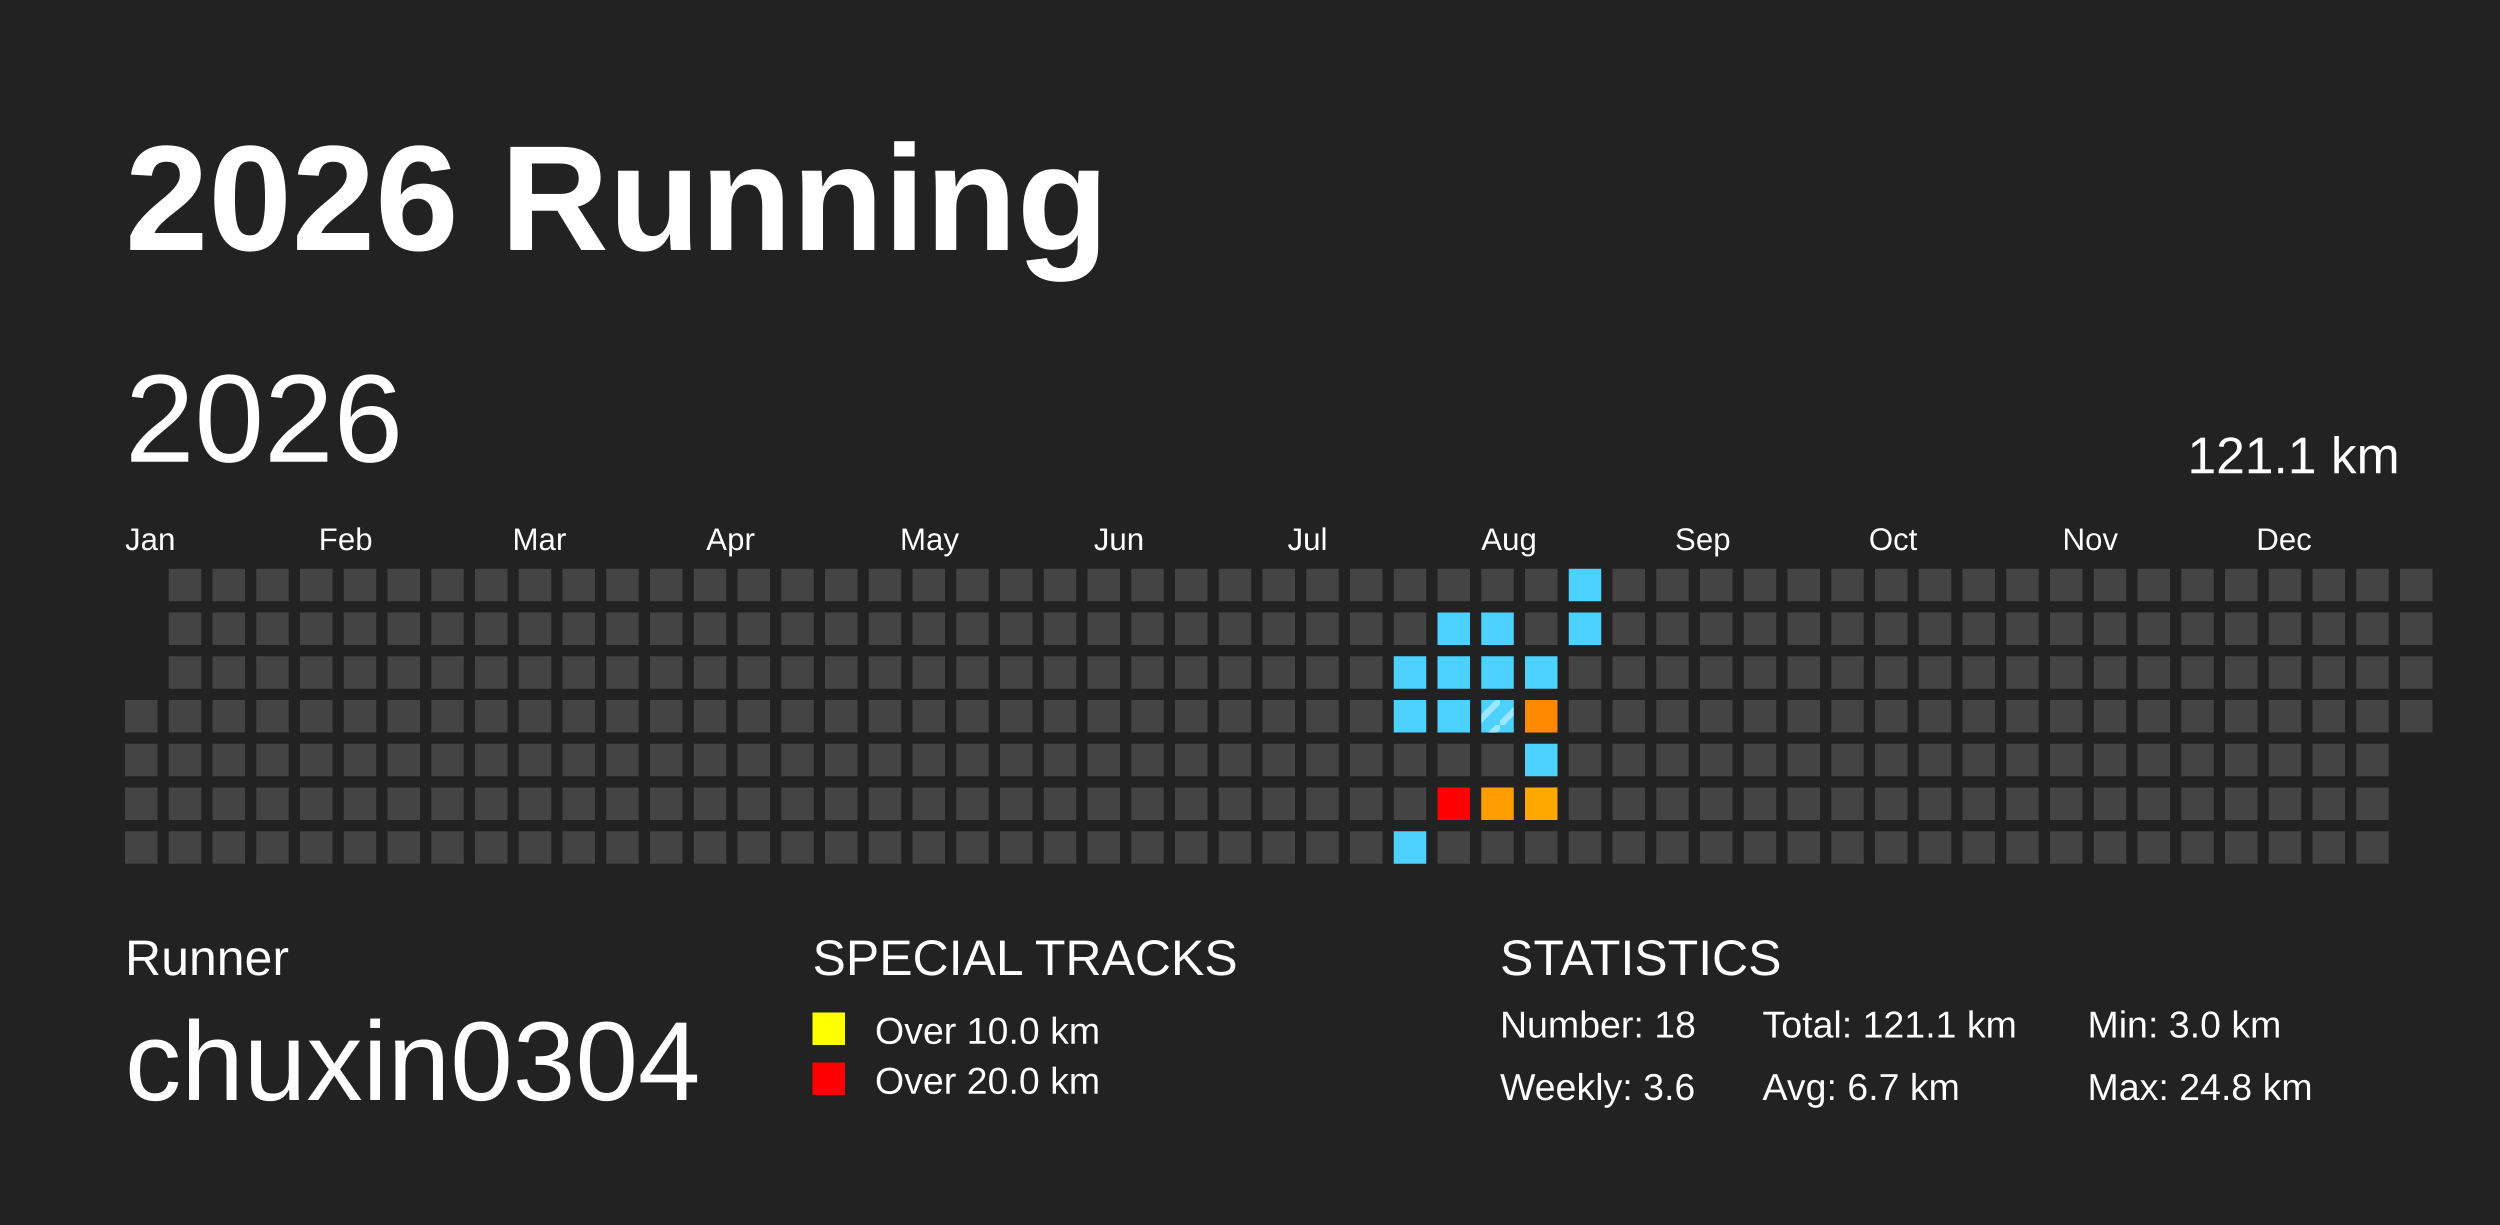
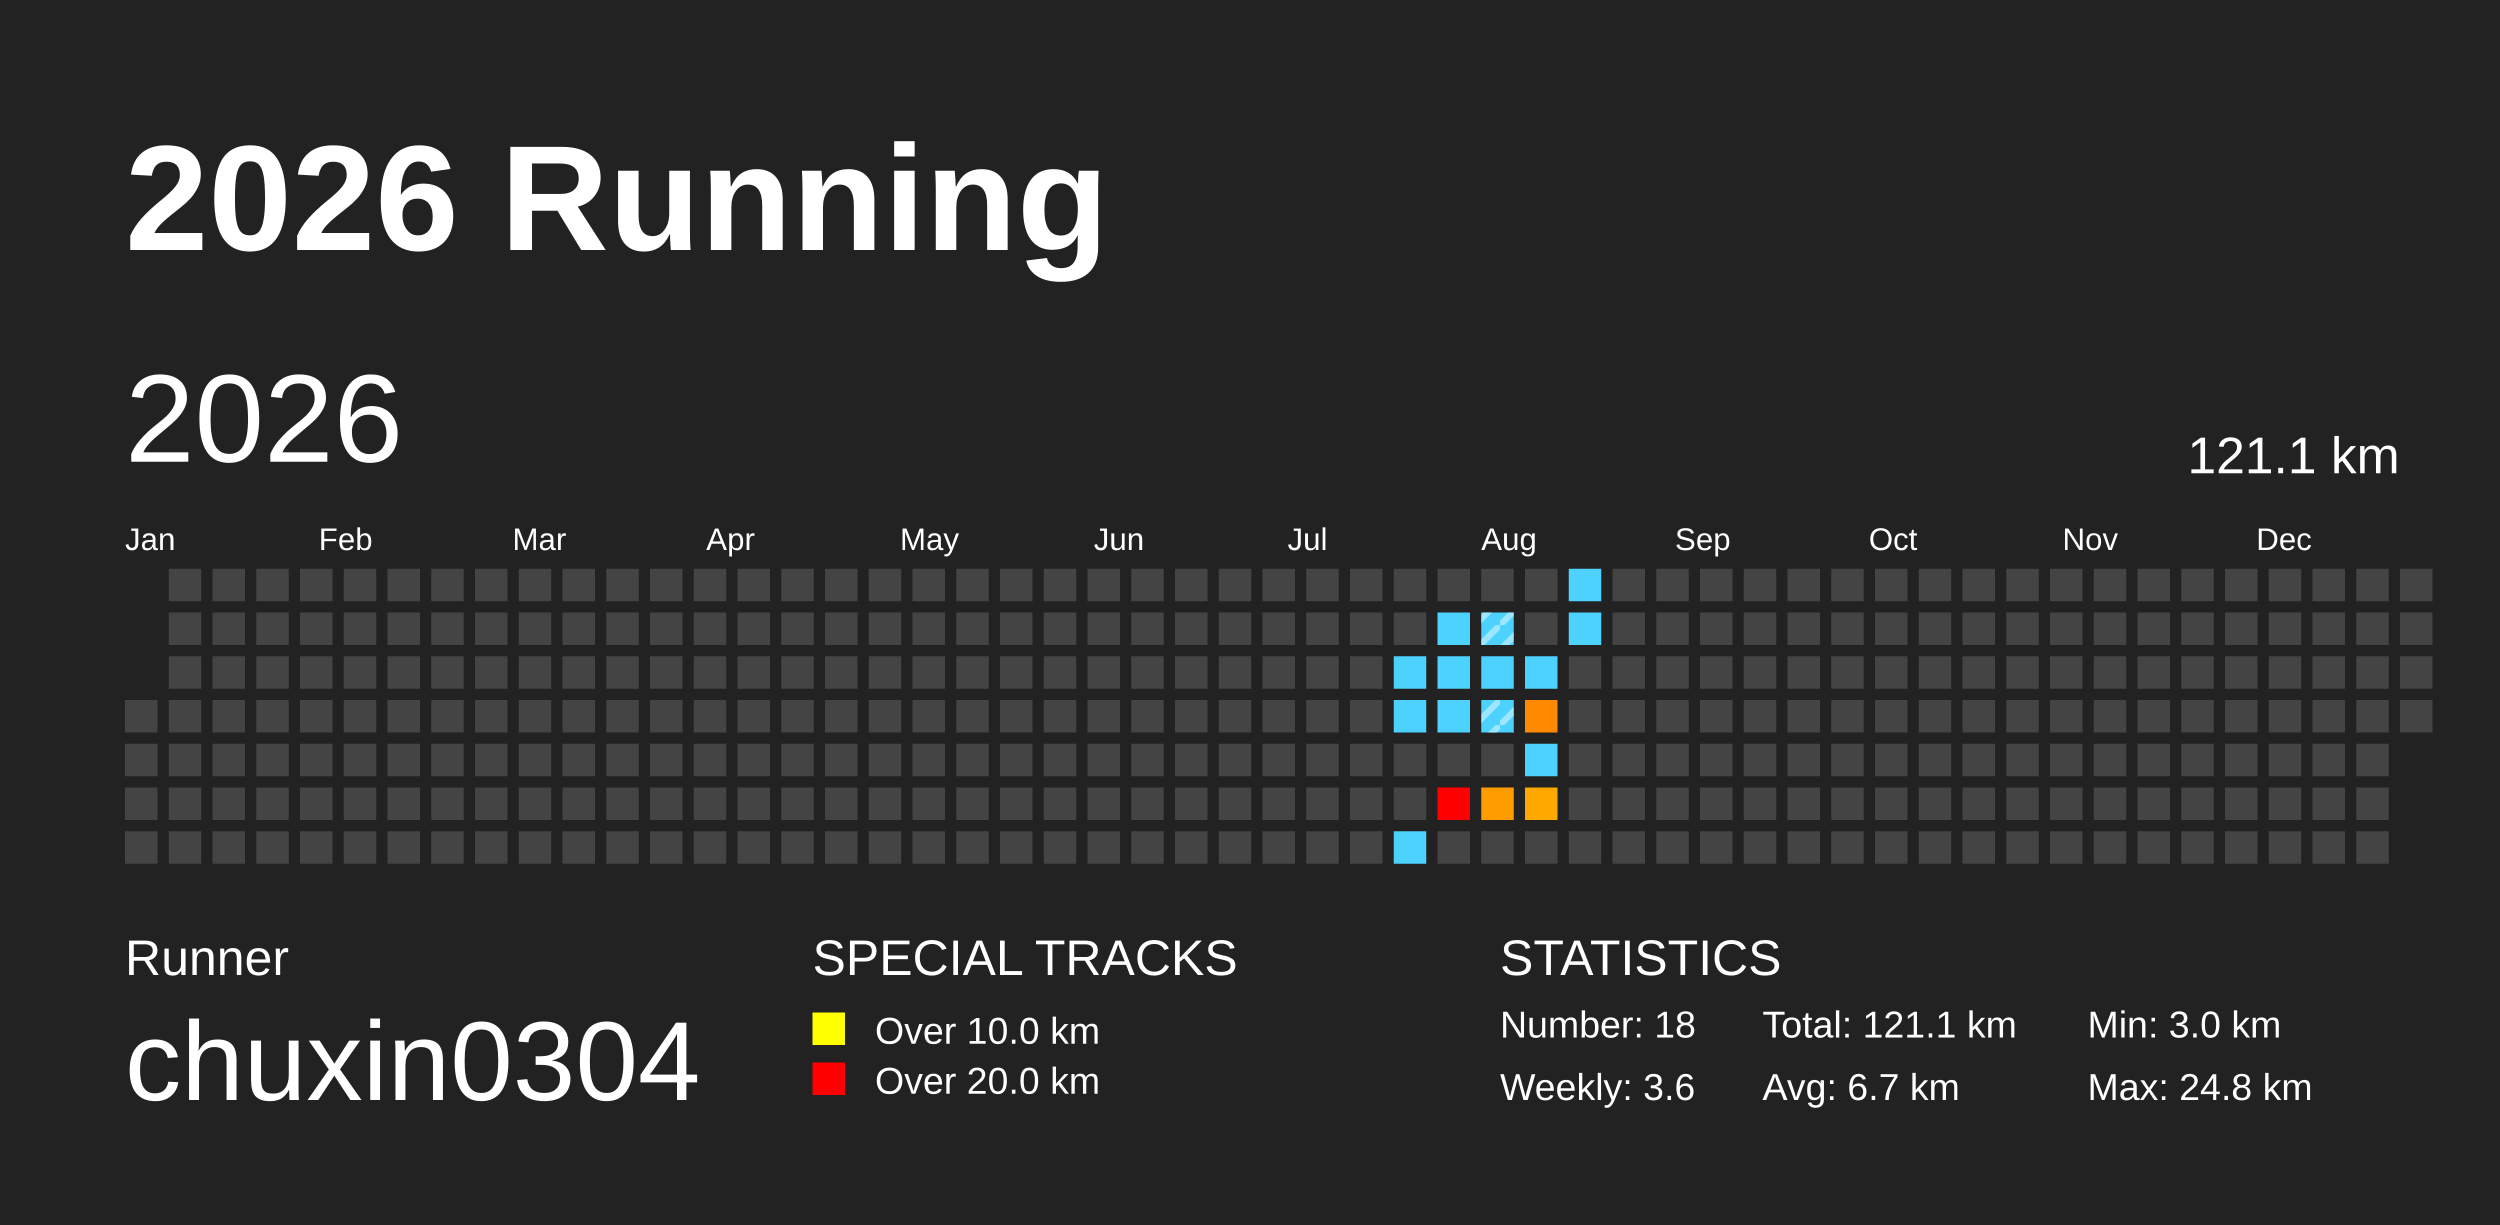
<svg xmlns="http://www.w3.org/2000/svg" baseProfile="full" height="98mm" version="1.1" viewBox="0,0,200,98" width="200mm">
  <defs>
    <pattern height="2" id="indoor-stripe" patternUnits="userSpaceOnUse" width="2">
      <line stroke="white" stroke-opacity="0.45" stroke-width="0.5" x1="0" x2="2" y1="2" y2="0" />
    </pattern>
  </defs>
  <rect fill="#222222" height="98" width="200" x="0" y="0" />
  <text fill="#FFFFFF" style="font-size:12px; font-family:Arial; font-weight:bold;" x="10" y="20">2026 Running</text>
  <text fill="#FFFFFF" style="font-size:4px; font-family:Arial" x="10" y="78">Runner</text>
  <text fill="#FFFFFF" style="font-size:9px; font-family:Arial" x="10" y="88">chuxin0304</text>
  <text fill="#FFFFFF" style="font-size:4px; font-family:Arial" x="65" y="78">SPECIAL TRACKS</text>
  <rect fill="yellow" height="2.6" width="2.6" x="65" y="81" />
  <text fill="#FFFFFF" style="font-size:3px; font-family:Arial" x="70" y="83.5">Over 10.0 km</text>
  <rect fill="red" height="2.6" width="2.6" x="65" y="85" />
  <text fill="#FFFFFF" style="font-size:3px; font-family:Arial" x="70" y="87.5">Over 20.0 km</text>
  <text fill="#FFFFFF" style="font-size:4px; font-family:Arial" x="120" y="78">STATISTICS</text>
  <text fill="#FFFFFF" style="font-size:3px; font-family:Arial" x="120" y="83">Number: 18</text>
  <text fill="#FFFFFF" style="font-size:3px; font-family:Arial" x="120" y="88">Weekly: 3.6</text>
  <text fill="#FFFFFF" style="font-size:3px; font-family:Arial" x="141" y="83">Total: 121.1 km</text>
  <text fill="#FFFFFF" style="font-size:3px; font-family:Arial" x="141" y="88">Avg: 6.7 km</text>
  <text fill="#FFFFFF" style="font-size:3px; font-family:Arial" x="167" y="83">Min: 3.0 km</text>
  <text fill="#FFFFFF" style="font-size:3px; font-family:Arial" x="167" y="88">Max: 24.8 km</text>
  <text dominant-baseline="hanging" fill="#FFFFFF" style="font-size:10.0px; font-family:Arial;" x="10" y="30">2026</text>
  <text dominant-baseline="hanging" fill="#FFFFFF" style="font-size:4.125px; font-family:Arial;" x="175" y="35">121.1 km</text>
  <text fill="#FFFFFF" style="font-size:2.5px; font-family:Arial" x="10.0" y="44">Jan</text>
  <text fill="#FFFFFF" style="font-size:2.5px; font-family:Arial" x="25.5" y="44">Feb</text>
  <text fill="#FFFFFF" style="font-size:2.5px; font-family:Arial" x="41.0" y="44">Mar</text>
  <text fill="#FFFFFF" style="font-size:2.5px; font-family:Arial" x="56.5" y="44">Apr</text>
  <text fill="#FFFFFF" style="font-size:2.5px; font-family:Arial" x="72.0" y="44">May</text>
  <text fill="#FFFFFF" style="font-size:2.5px; font-family:Arial" x="87.5" y="44">Jun</text>
  <text fill="#FFFFFF" style="font-size:2.5px; font-family:Arial" x="103.0" y="44">Jul</text>
  <text fill="#FFFFFF" style="font-size:2.5px; font-family:Arial" x="118.5" y="44">Aug</text>
  <text fill="#FFFFFF" style="font-size:2.5px; font-family:Arial" x="134.0" y="44">Sep</text>
  <text fill="#FFFFFF" style="font-size:2.5px; font-family:Arial" x="149.5" y="44">Oct</text>
  <text fill="#FFFFFF" style="font-size:2.5px; font-family:Arial" x="165.0" y="44">Nov</text>
  <text fill="#FFFFFF" style="font-size:2.5px; font-family:Arial" x="180.5" y="44">Dec</text>
  <rect fill="#444444" height="2.6" width="2.6" x="10.0" y="56.0" />
  <rect fill="#444444" height="2.6" width="2.6" x="10.0" y="59.5" />
  <rect fill="#444444" height="2.6" width="2.6" x="10.0" y="63.0" />
  <rect fill="#444444" height="2.6" width="2.6" x="10.0" y="66.5" />
  <rect fill="#444444" height="2.6" width="2.6" x="13.5" y="45.5" />
  <rect fill="#444444" height="2.6" width="2.6" x="13.5" y="49.0" />
  <rect fill="#444444" height="2.6" width="2.6" x="13.5" y="52.5" />
  <rect fill="#444444" height="2.6" width="2.6" x="13.5" y="56.0" />
  <rect fill="#444444" height="2.6" width="2.6" x="13.5" y="59.5" />
  <rect fill="#444444" height="2.6" width="2.6" x="13.5" y="63.0" />
  <rect fill="#444444" height="2.6" width="2.6" x="13.5" y="66.5" />
  <rect fill="#444444" height="2.6" width="2.6" x="17.0" y="45.5" />
  <rect fill="#444444" height="2.6" width="2.6" x="17.0" y="49.0" />
  <rect fill="#444444" height="2.6" width="2.6" x="17.0" y="52.5" />
  <rect fill="#444444" height="2.6" width="2.6" x="17.0" y="56.0" />
  <rect fill="#444444" height="2.6" width="2.6" x="17.0" y="59.5" />
  <rect fill="#444444" height="2.6" width="2.6" x="17.0" y="63.0" />
  <rect fill="#444444" height="2.6" width="2.6" x="17.0" y="66.5" />
  <rect fill="#444444" height="2.6" width="2.6" x="20.5" y="45.5" />
  <rect fill="#444444" height="2.6" width="2.6" x="20.5" y="49.0" />
  <rect fill="#444444" height="2.6" width="2.6" x="20.5" y="52.5" />
  <rect fill="#444444" height="2.6" width="2.6" x="20.5" y="56.0" />
  <rect fill="#444444" height="2.6" width="2.6" x="20.5" y="59.5" />
  <rect fill="#444444" height="2.6" width="2.6" x="20.5" y="63.0" />
  <rect fill="#444444" height="2.6" width="2.6" x="20.5" y="66.5" />
  <rect fill="#444444" height="2.6" width="2.6" x="24.0" y="45.5" />
  <rect fill="#444444" height="2.6" width="2.6" x="24.0" y="49.0" />
  <rect fill="#444444" height="2.6" width="2.6" x="24.0" y="52.5" />
  <rect fill="#444444" height="2.6" width="2.6" x="24.0" y="56.0" />
  <rect fill="#444444" height="2.6" width="2.6" x="24.0" y="59.5" />
  <rect fill="#444444" height="2.6" width="2.6" x="24.0" y="63.0" />
  <rect fill="#444444" height="2.6" width="2.6" x="24.0" y="66.5" />
  <rect fill="#444444" height="2.6" width="2.6" x="27.5" y="45.5" />
  <rect fill="#444444" height="2.6" width="2.6" x="27.5" y="49.0" />
  <rect fill="#444444" height="2.6" width="2.6" x="27.5" y="52.5" />
  <rect fill="#444444" height="2.6" width="2.6" x="27.5" y="56.0" />
  <rect fill="#444444" height="2.6" width="2.6" x="27.5" y="59.5" />
  <rect fill="#444444" height="2.6" width="2.6" x="27.5" y="63.0" />
  <rect fill="#444444" height="2.6" width="2.6" x="27.5" y="66.5" />
  <rect fill="#444444" height="2.6" width="2.6" x="31.0" y="45.5" />
  <rect fill="#444444" height="2.6" width="2.6" x="31.0" y="49.0" />
  <rect fill="#444444" height="2.6" width="2.6" x="31.0" y="52.5" />
  <rect fill="#444444" height="2.6" width="2.6" x="31.0" y="56.0" />
  <rect fill="#444444" height="2.6" width="2.6" x="31.0" y="59.5" />
  <rect fill="#444444" height="2.6" width="2.6" x="31.0" y="63.0" />
  <rect fill="#444444" height="2.6" width="2.6" x="31.0" y="66.5" />
  <rect fill="#444444" height="2.6" width="2.6" x="34.5" y="45.5" />
  <rect fill="#444444" height="2.6" width="2.6" x="34.5" y="49.0" />
  <rect fill="#444444" height="2.6" width="2.6" x="34.5" y="52.5" />
  <rect fill="#444444" height="2.6" width="2.6" x="34.5" y="56.0" />
  <rect fill="#444444" height="2.6" width="2.6" x="34.5" y="59.5" />
  <rect fill="#444444" height="2.6" width="2.6" x="34.5" y="63.0" />
  <rect fill="#444444" height="2.6" width="2.6" x="34.5" y="66.5" />
  <rect fill="#444444" height="2.6" width="2.6" x="38.0" y="45.5" />
  <rect fill="#444444" height="2.6" width="2.6" x="38.0" y="49.0" />
  <rect fill="#444444" height="2.6" width="2.6" x="38.0" y="52.5" />
  <rect fill="#444444" height="2.6" width="2.6" x="38.0" y="56.0" />
  <rect fill="#444444" height="2.6" width="2.6" x="38.0" y="59.5" />
  <rect fill="#444444" height="2.6" width="2.6" x="38.0" y="63.0" />
  <rect fill="#444444" height="2.6" width="2.6" x="38.0" y="66.5" />
  <rect fill="#444444" height="2.6" width="2.6" x="41.5" y="45.5" />
  <rect fill="#444444" height="2.6" width="2.6" x="41.5" y="49.0" />
  <rect fill="#444444" height="2.6" width="2.6" x="41.5" y="52.5" />
  <rect fill="#444444" height="2.6" width="2.6" x="41.5" y="56.0" />
  <rect fill="#444444" height="2.6" width="2.6" x="41.5" y="59.5" />
  <rect fill="#444444" height="2.6" width="2.6" x="41.5" y="63.0" />
  <rect fill="#444444" height="2.6" width="2.6" x="41.5" y="66.5" />
  <rect fill="#444444" height="2.6" width="2.6" x="45.0" y="45.5" />
  <rect fill="#444444" height="2.6" width="2.6" x="45.0" y="49.0" />
  <rect fill="#444444" height="2.6" width="2.6" x="45.0" y="52.5" />
  <rect fill="#444444" height="2.6" width="2.6" x="45.0" y="56.0" />
  <rect fill="#444444" height="2.6" width="2.6" x="45.0" y="59.5" />
  <rect fill="#444444" height="2.6" width="2.6" x="45.0" y="63.0" />
  <rect fill="#444444" height="2.6" width="2.6" x="45.0" y="66.5" />
  <rect fill="#444444" height="2.6" width="2.6" x="48.5" y="45.5" />
  <rect fill="#444444" height="2.6" width="2.6" x="48.5" y="49.0" />
  <rect fill="#444444" height="2.6" width="2.6" x="48.5" y="52.5" />
  <rect fill="#444444" height="2.6" width="2.6" x="48.5" y="56.0" />
  <rect fill="#444444" height="2.6" width="2.6" x="48.5" y="59.5" />
  <rect fill="#444444" height="2.6" width="2.6" x="48.5" y="63.0" />
  <rect fill="#444444" height="2.6" width="2.6" x="48.5" y="66.5" />
  <rect fill="#444444" height="2.6" width="2.6" x="52.0" y="45.5" />
  <rect fill="#444444" height="2.6" width="2.6" x="52.0" y="49.0" />
  <rect fill="#444444" height="2.6" width="2.6" x="52.0" y="52.5" />
  <rect fill="#444444" height="2.6" width="2.6" x="52.0" y="56.0" />
  <rect fill="#444444" height="2.6" width="2.6" x="52.0" y="59.5" />
  <rect fill="#444444" height="2.6" width="2.6" x="52.0" y="63.0" />
  <rect fill="#444444" height="2.6" width="2.6" x="52.0" y="66.5" />
  <rect fill="#444444" height="2.6" width="2.6" x="55.5" y="45.5" />
  <rect fill="#444444" height="2.6" width="2.6" x="55.5" y="49.0" />
  <rect fill="#444444" height="2.6" width="2.6" x="55.5" y="52.5" />
  <rect fill="#444444" height="2.6" width="2.6" x="55.5" y="56.0" />
  <rect fill="#444444" height="2.6" width="2.6" x="55.5" y="59.5" />
  <rect fill="#444444" height="2.6" width="2.6" x="55.5" y="63.0" />
  <rect fill="#444444" height="2.6" width="2.6" x="55.5" y="66.5" />
  <rect fill="#444444" height="2.6" width="2.6" x="59.0" y="45.5" />
  <rect fill="#444444" height="2.6" width="2.6" x="59.0" y="49.0" />
  <rect fill="#444444" height="2.6" width="2.6" x="59.0" y="52.5" />
  <rect fill="#444444" height="2.6" width="2.6" x="59.0" y="56.0" />
  <rect fill="#444444" height="2.6" width="2.6" x="59.0" y="59.5" />
  <rect fill="#444444" height="2.6" width="2.6" x="59.0" y="63.0" />
  <rect fill="#444444" height="2.6" width="2.6" x="59.0" y="66.5" />
  <rect fill="#444444" height="2.6" width="2.6" x="62.5" y="45.5" />
  <rect fill="#444444" height="2.6" width="2.6" x="62.5" y="49.0" />
  <rect fill="#444444" height="2.6" width="2.6" x="62.5" y="52.5" />
  <rect fill="#444444" height="2.6" width="2.6" x="62.5" y="56.0" />
  <rect fill="#444444" height="2.6" width="2.6" x="62.5" y="59.5" />
  <rect fill="#444444" height="2.6" width="2.6" x="62.5" y="63.0" />
  <rect fill="#444444" height="2.6" width="2.6" x="62.5" y="66.5" />
  <rect fill="#444444" height="2.6" width="2.6" x="66.0" y="45.5" />
  <rect fill="#444444" height="2.6" width="2.6" x="66.0" y="49.0" />
  <rect fill="#444444" height="2.6" width="2.6" x="66.0" y="52.5" />
  <rect fill="#444444" height="2.6" width="2.6" x="66.0" y="56.0" />
  <rect fill="#444444" height="2.6" width="2.6" x="66.0" y="59.5" />
  <rect fill="#444444" height="2.6" width="2.6" x="66.0" y="63.0" />
  <rect fill="#444444" height="2.6" width="2.6" x="66.0" y="66.5" />
  <rect fill="#444444" height="2.6" width="2.6" x="69.5" y="45.5" />
  <rect fill="#444444" height="2.6" width="2.6" x="69.5" y="49.0" />
  <rect fill="#444444" height="2.6" width="2.6" x="69.5" y="52.5" />
  <rect fill="#444444" height="2.6" width="2.6" x="69.5" y="56.0" />
  <rect fill="#444444" height="2.6" width="2.6" x="69.5" y="59.5" />
  <rect fill="#444444" height="2.6" width="2.6" x="69.5" y="63.0" />
  <rect fill="#444444" height="2.6" width="2.6" x="69.5" y="66.5" />
  <rect fill="#444444" height="2.6" width="2.6" x="73.0" y="45.5" />
  <rect fill="#444444" height="2.6" width="2.6" x="73.0" y="49.0" />
  <rect fill="#444444" height="2.6" width="2.6" x="73.0" y="52.5" />
  <rect fill="#444444" height="2.6" width="2.6" x="73.0" y="56.0" />
  <rect fill="#444444" height="2.6" width="2.6" x="73.0" y="59.5" />
  <rect fill="#444444" height="2.6" width="2.6" x="73.0" y="63.0" />
  <rect fill="#444444" height="2.6" width="2.6" x="73.0" y="66.5" />
  <rect fill="#444444" height="2.6" width="2.6" x="76.5" y="45.5" />
  <rect fill="#444444" height="2.6" width="2.6" x="76.5" y="49.0" />
  <rect fill="#444444" height="2.6" width="2.6" x="76.5" y="52.5" />
  <rect fill="#444444" height="2.6" width="2.6" x="76.5" y="56.0" />
  <rect fill="#444444" height="2.6" width="2.6" x="76.5" y="59.5" />
  <rect fill="#444444" height="2.6" width="2.6" x="76.5" y="63.0" />
  <rect fill="#444444" height="2.6" width="2.6" x="76.5" y="66.5" />
  <rect fill="#444444" height="2.6" width="2.6" x="80.0" y="45.5" />
  <rect fill="#444444" height="2.6" width="2.6" x="80.0" y="49.0" />
  <rect fill="#444444" height="2.6" width="2.6" x="80.0" y="52.5" />
  <rect fill="#444444" height="2.6" width="2.6" x="80.0" y="56.0" />
  <rect fill="#444444" height="2.6" width="2.6" x="80.0" y="59.5" />
  <rect fill="#444444" height="2.6" width="2.6" x="80.0" y="63.0" />
  <rect fill="#444444" height="2.6" width="2.6" x="80.0" y="66.5" />
  <rect fill="#444444" height="2.6" width="2.6" x="83.5" y="45.5" />
  <rect fill="#444444" height="2.6" width="2.6" x="83.5" y="49.0" />
  <rect fill="#444444" height="2.6" width="2.6" x="83.5" y="52.5" />
  <rect fill="#444444" height="2.6" width="2.6" x="83.5" y="56.0" />
  <rect fill="#444444" height="2.6" width="2.6" x="83.5" y="59.5" />
  <rect fill="#444444" height="2.6" width="2.6" x="83.5" y="63.0" />
  <rect fill="#444444" height="2.6" width="2.6" x="83.5" y="66.5" />
  <rect fill="#444444" height="2.6" width="2.6" x="87.0" y="45.5" />
  <rect fill="#444444" height="2.6" width="2.6" x="87.0" y="49.0" />
  <rect fill="#444444" height="2.6" width="2.6" x="87.0" y="52.5" />
  <rect fill="#444444" height="2.6" width="2.6" x="87.0" y="56.0" />
  <rect fill="#444444" height="2.6" width="2.6" x="87.0" y="59.5" />
  <rect fill="#444444" height="2.6" width="2.6" x="87.0" y="63.0" />
  <rect fill="#444444" height="2.6" width="2.6" x="87.0" y="66.5" />
  <rect fill="#444444" height="2.6" width="2.6" x="90.5" y="45.5" />
  <rect fill="#444444" height="2.6" width="2.6" x="90.5" y="49.0" />
  <rect fill="#444444" height="2.6" width="2.6" x="90.5" y="52.5" />
  <rect fill="#444444" height="2.6" width="2.6" x="90.5" y="56.0" />
  <rect fill="#444444" height="2.6" width="2.6" x="90.5" y="59.5" />
  <rect fill="#444444" height="2.6" width="2.6" x="90.5" y="63.0" />
  <rect fill="#444444" height="2.6" width="2.6" x="90.5" y="66.5" />
  <rect fill="#444444" height="2.6" width="2.6" x="94.0" y="45.5" />
  <rect fill="#444444" height="2.6" width="2.6" x="94.0" y="49.0" />
  <rect fill="#444444" height="2.6" width="2.6" x="94.0" y="52.5" />
  <rect fill="#444444" height="2.6" width="2.6" x="94.0" y="56.0" />
  <rect fill="#444444" height="2.6" width="2.6" x="94.0" y="59.5" />
  <rect fill="#444444" height="2.6" width="2.6" x="94.0" y="63.0" />
  <rect fill="#444444" height="2.6" width="2.6" x="94.0" y="66.5" />
  <rect fill="#444444" height="2.6" width="2.6" x="97.5" y="45.5" />
  <rect fill="#444444" height="2.6" width="2.6" x="97.5" y="49.0" />
  <rect fill="#444444" height="2.6" width="2.6" x="97.5" y="52.5" />
  <rect fill="#444444" height="2.6" width="2.6" x="97.5" y="56.0" />
  <rect fill="#444444" height="2.6" width="2.6" x="97.5" y="59.5" />
  <rect fill="#444444" height="2.6" width="2.6" x="97.5" y="63.0" />
  <rect fill="#444444" height="2.6" width="2.6" x="97.5" y="66.5" />
  <rect fill="#444444" height="2.6" width="2.6" x="101.0" y="45.5" />
  <rect fill="#444444" height="2.6" width="2.6" x="101.0" y="49.0" />
  <rect fill="#444444" height="2.6" width="2.6" x="101.0" y="52.5" />
  <rect fill="#444444" height="2.6" width="2.6" x="101.0" y="56.0" />
  <rect fill="#444444" height="2.6" width="2.6" x="101.0" y="59.5" />
  <rect fill="#444444" height="2.6" width="2.6" x="101.0" y="63.0" />
  <rect fill="#444444" height="2.6" width="2.6" x="101.0" y="66.5" />
  <rect fill="#444444" height="2.6" width="2.6" x="104.5" y="45.5" />
  <rect fill="#444444" height="2.6" width="2.6" x="104.5" y="49.0" />
  <rect fill="#444444" height="2.6" width="2.6" x="104.5" y="52.5" />
  <rect fill="#444444" height="2.6" width="2.6" x="104.5" y="56.0" />
  <rect fill="#444444" height="2.6" width="2.6" x="104.5" y="59.5" />
  <rect fill="#444444" height="2.6" width="2.6" x="104.5" y="63.0" />
  <rect fill="#444444" height="2.6" width="2.6" x="104.5" y="66.5" />
  <rect fill="#444444" height="2.6" width="2.6" x="108.0" y="45.5" />
  <rect fill="#444444" height="2.6" width="2.6" x="108.0" y="49.0" />
  <rect fill="#444444" height="2.6" width="2.6" x="108.0" y="52.5" />
  <rect fill="#444444" height="2.6" width="2.6" x="108.0" y="56.0" />
  <rect fill="#444444" height="2.6" width="2.6" x="108.0" y="59.5" />
  <rect fill="#444444" height="2.6" width="2.6" x="108.0" y="63.0" />
  <rect fill="#444444" height="2.6" width="2.6" x="108.0" y="66.5" />
  <rect fill="#444444" height="2.6" width="2.6" x="111.5" y="45.5" />
  <rect fill="#444444" height="2.6" width="2.6" x="111.5" y="49.0" />
  <rect fill="#4dd2ff" height="2.6" width="2.6" x="111.5" y="52.5" />
  <rect fill="#4dd2ff" height="2.6" width="2.6" x="111.5" y="56.0" />
  <rect fill="#444444" height="2.6" width="2.6" x="111.5" y="59.5" />
  <rect fill="#444444" height="2.6" width="2.6" x="111.5" y="63.0" />
  <rect fill="#4dd2ff" height="2.6" width="2.6" x="111.5" y="66.5" />
  <rect fill="#444444" height="2.6" width="2.6" x="115.0" y="45.5" />
  <rect fill="#4dd2ff" height="2.6" width="2.6" x="115.0" y="49.0" />
  <rect fill="#4dd2ff" height="2.6" width="2.6" x="115.0" y="52.5" />
  <rect fill="#4dd2ff" height="2.6" width="2.6" x="115.0" y="56.0" />
  <rect fill="#444444" height="2.6" width="2.6" x="115.0" y="59.5" />
  <rect fill="red" height="2.6" width="2.6" x="115.0" y="63.0" />
  <rect fill="#444444" height="2.6" width="2.6" x="115.0" y="66.5" />
  <rect fill="#444444" height="2.6" width="2.6" x="118.5" y="45.5" />
  <rect fill="#4dd2ff" height="2.6" width="2.6" x="118.5" y="49.0" />
+   <rect fill="url(#indoor-stripe)" height="2.6" style="pointer-events: none;" width="2.6" x="118.5" y="49.0" />
  <rect fill="#4dd2ff" height="2.6" width="2.6" x="118.5" y="52.5" />
  <rect fill="#4dd2ff" height="2.6" width="2.6" x="118.5" y="56.0" />
  <rect fill="url(#indoor-stripe)" height="2.6" style="pointer-events: none;" width="2.6" x="118.5" y="56.0" />
  <rect fill="#444444" height="2.6" width="2.6" x="118.5" y="59.5" />
  <rect fill="#ff9c00" height="2.6" width="2.6" x="118.5" y="63.0" />
  <rect fill="#444444" height="2.6" width="2.6" x="118.5" y="66.5" />
  <rect fill="#444444" height="2.6" width="2.6" x="122.0" y="45.5" />
  <rect fill="#444444" height="2.6" width="2.6" x="122.0" y="49.0" />
  <rect fill="#4dd2ff" height="2.6" width="2.6" x="122.0" y="52.5" />
  <rect fill="#ff8900" height="2.6" width="2.6" x="122.0" y="56.0" />
  <rect fill="#4dd2ff" height="2.6" width="2.6" x="122.0" y="59.5" />
  <rect fill="#ffa900" height="2.6" width="2.6" x="122.0" y="63.0" />
  <rect fill="#444444" height="2.6" width="2.6" x="122.0" y="66.5" />
  <rect fill="#4dd2ff" height="2.6" width="2.6" x="125.5" y="45.5" />
  <rect fill="#4dd2ff" height="2.6" width="2.6" x="125.5" y="49.0" />
  <rect fill="#444444" height="2.6" width="2.6" x="125.5" y="52.5" />
  <rect fill="#444444" height="2.6" width="2.6" x="125.5" y="56.0" />
  <rect fill="#444444" height="2.6" width="2.6" x="125.5" y="59.5" />
  <rect fill="#444444" height="2.6" width="2.6" x="125.5" y="63.0" />
  <rect fill="#444444" height="2.6" width="2.6" x="125.5" y="66.5" />
  <rect fill="#444444" height="2.6" width="2.6" x="129.0" y="45.5" />
  <rect fill="#444444" height="2.6" width="2.6" x="129.0" y="49.0" />
  <rect fill="#444444" height="2.6" width="2.6" x="129.0" y="52.5" />
  <rect fill="#444444" height="2.6" width="2.6" x="129.0" y="56.0" />
  <rect fill="#444444" height="2.6" width="2.6" x="129.0" y="59.5" />
  <rect fill="#444444" height="2.6" width="2.6" x="129.0" y="63.0" />
  <rect fill="#444444" height="2.6" width="2.6" x="129.0" y="66.5" />
  <rect fill="#444444" height="2.6" width="2.6" x="132.5" y="45.5" />
  <rect fill="#444444" height="2.6" width="2.6" x="132.5" y="49.0" />
  <rect fill="#444444" height="2.6" width="2.6" x="132.5" y="52.5" />
  <rect fill="#444444" height="2.6" width="2.6" x="132.5" y="56.0" />
  <rect fill="#444444" height="2.6" width="2.6" x="132.5" y="59.5" />
  <rect fill="#444444" height="2.6" width="2.6" x="132.5" y="63.0" />
  <rect fill="#444444" height="2.6" width="2.6" x="132.5" y="66.5" />
  <rect fill="#444444" height="2.6" width="2.6" x="136.0" y="45.5" />
  <rect fill="#444444" height="2.6" width="2.6" x="136.0" y="49.0" />
  <rect fill="#444444" height="2.6" width="2.6" x="136.0" y="52.5" />
  <rect fill="#444444" height="2.6" width="2.6" x="136.0" y="56.0" />
  <rect fill="#444444" height="2.6" width="2.6" x="136.0" y="59.5" />
  <rect fill="#444444" height="2.6" width="2.6" x="136.0" y="63.0" />
  <rect fill="#444444" height="2.6" width="2.6" x="136.0" y="66.5" />
  <rect fill="#444444" height="2.6" width="2.6" x="139.5" y="45.5" />
  <rect fill="#444444" height="2.6" width="2.6" x="139.5" y="49.0" />
  <rect fill="#444444" height="2.6" width="2.6" x="139.5" y="52.5" />
  <rect fill="#444444" height="2.6" width="2.6" x="139.5" y="56.0" />
  <rect fill="#444444" height="2.6" width="2.6" x="139.5" y="59.5" />
  <rect fill="#444444" height="2.6" width="2.6" x="139.5" y="63.0" />
  <rect fill="#444444" height="2.6" width="2.6" x="139.5" y="66.5" />
  <rect fill="#444444" height="2.6" width="2.6" x="143.0" y="45.5" />
  <rect fill="#444444" height="2.6" width="2.6" x="143.0" y="49.0" />
  <rect fill="#444444" height="2.6" width="2.6" x="143.0" y="52.5" />
  <rect fill="#444444" height="2.6" width="2.6" x="143.0" y="56.0" />
  <rect fill="#444444" height="2.6" width="2.6" x="143.0" y="59.5" />
  <rect fill="#444444" height="2.6" width="2.6" x="143.0" y="63.0" />
  <rect fill="#444444" height="2.6" width="2.6" x="143.0" y="66.5" />
  <rect fill="#444444" height="2.6" width="2.6" x="146.5" y="45.5" />
  <rect fill="#444444" height="2.6" width="2.6" x="146.5" y="49.0" />
  <rect fill="#444444" height="2.6" width="2.6" x="146.5" y="52.5" />
  <rect fill="#444444" height="2.6" width="2.6" x="146.5" y="56.0" />
  <rect fill="#444444" height="2.6" width="2.6" x="146.5" y="59.5" />
  <rect fill="#444444" height="2.6" width="2.6" x="146.5" y="63.0" />
  <rect fill="#444444" height="2.6" width="2.6" x="146.5" y="66.5" />
  <rect fill="#444444" height="2.6" width="2.6" x="150.0" y="45.5" />
  <rect fill="#444444" height="2.6" width="2.6" x="150.0" y="49.0" />
  <rect fill="#444444" height="2.6" width="2.6" x="150.0" y="52.5" />
  <rect fill="#444444" height="2.6" width="2.6" x="150.0" y="56.0" />
  <rect fill="#444444" height="2.6" width="2.6" x="150.0" y="59.5" />
  <rect fill="#444444" height="2.6" width="2.6" x="150.0" y="63.0" />
  <rect fill="#444444" height="2.6" width="2.6" x="150.0" y="66.5" />
  <rect fill="#444444" height="2.6" width="2.6" x="153.5" y="45.5" />
  <rect fill="#444444" height="2.6" width="2.6" x="153.5" y="49.0" />
  <rect fill="#444444" height="2.6" width="2.6" x="153.5" y="52.5" />
  <rect fill="#444444" height="2.6" width="2.6" x="153.5" y="56.0" />
  <rect fill="#444444" height="2.6" width="2.6" x="153.5" y="59.5" />
  <rect fill="#444444" height="2.6" width="2.6" x="153.5" y="63.0" />
  <rect fill="#444444" height="2.6" width="2.6" x="153.5" y="66.5" />
  <rect fill="#444444" height="2.6" width="2.6" x="157.0" y="45.5" />
  <rect fill="#444444" height="2.6" width="2.6" x="157.0" y="49.0" />
  <rect fill="#444444" height="2.6" width="2.6" x="157.0" y="52.5" />
  <rect fill="#444444" height="2.6" width="2.6" x="157.0" y="56.0" />
  <rect fill="#444444" height="2.6" width="2.6" x="157.0" y="59.5" />
  <rect fill="#444444" height="2.6" width="2.6" x="157.0" y="63.0" />
  <rect fill="#444444" height="2.6" width="2.6" x="157.0" y="66.5" />
  <rect fill="#444444" height="2.6" width="2.6" x="160.5" y="45.5" />
  <rect fill="#444444" height="2.6" width="2.6" x="160.5" y="49.0" />
  <rect fill="#444444" height="2.6" width="2.6" x="160.5" y="52.5" />
  <rect fill="#444444" height="2.6" width="2.6" x="160.5" y="56.0" />
  <rect fill="#444444" height="2.6" width="2.6" x="160.5" y="59.5" />
  <rect fill="#444444" height="2.6" width="2.6" x="160.5" y="63.0" />
  <rect fill="#444444" height="2.6" width="2.6" x="160.5" y="66.5" />
  <rect fill="#444444" height="2.6" width="2.6" x="164.0" y="45.5" />
  <rect fill="#444444" height="2.6" width="2.6" x="164.0" y="49.0" />
  <rect fill="#444444" height="2.6" width="2.6" x="164.0" y="52.5" />
  <rect fill="#444444" height="2.6" width="2.6" x="164.0" y="56.0" />
  <rect fill="#444444" height="2.6" width="2.6" x="164.0" y="59.5" />
  <rect fill="#444444" height="2.6" width="2.6" x="164.0" y="63.0" />
  <rect fill="#444444" height="2.6" width="2.6" x="164.0" y="66.5" />
  <rect fill="#444444" height="2.6" width="2.6" x="167.5" y="45.5" />
  <rect fill="#444444" height="2.6" width="2.6" x="167.5" y="49.0" />
  <rect fill="#444444" height="2.6" width="2.6" x="167.5" y="52.5" />
  <rect fill="#444444" height="2.6" width="2.6" x="167.5" y="56.0" />
  <rect fill="#444444" height="2.6" width="2.6" x="167.5" y="59.5" />
  <rect fill="#444444" height="2.6" width="2.6" x="167.5" y="63.0" />
  <rect fill="#444444" height="2.6" width="2.6" x="167.5" y="66.5" />
  <rect fill="#444444" height="2.6" width="2.6" x="171.0" y="45.5" />
  <rect fill="#444444" height="2.6" width="2.6" x="171.0" y="49.0" />
  <rect fill="#444444" height="2.6" width="2.6" x="171.0" y="52.5" />
  <rect fill="#444444" height="2.6" width="2.6" x="171.0" y="56.0" />
  <rect fill="#444444" height="2.6" width="2.6" x="171.0" y="59.5" />
  <rect fill="#444444" height="2.6" width="2.6" x="171.0" y="63.0" />
  <rect fill="#444444" height="2.6" width="2.6" x="171.0" y="66.5" />
  <rect fill="#444444" height="2.6" width="2.6" x="174.5" y="45.5" />
  <rect fill="#444444" height="2.6" width="2.6" x="174.5" y="49.0" />
  <rect fill="#444444" height="2.6" width="2.6" x="174.5" y="52.5" />
  <rect fill="#444444" height="2.6" width="2.6" x="174.5" y="56.0" />
  <rect fill="#444444" height="2.6" width="2.6" x="174.5" y="59.5" />
  <rect fill="#444444" height="2.6" width="2.6" x="174.5" y="63.0" />
  <rect fill="#444444" height="2.6" width="2.6" x="174.5" y="66.5" />
  <rect fill="#444444" height="2.6" width="2.6" x="178.0" y="45.5" />
  <rect fill="#444444" height="2.6" width="2.6" x="178.0" y="49.0" />
  <rect fill="#444444" height="2.6" width="2.6" x="178.0" y="52.5" />
  <rect fill="#444444" height="2.6" width="2.6" x="178.0" y="56.0" />
  <rect fill="#444444" height="2.6" width="2.6" x="178.0" y="59.5" />
  <rect fill="#444444" height="2.6" width="2.6" x="178.0" y="63.0" />
  <rect fill="#444444" height="2.6" width="2.6" x="178.0" y="66.5" />
  <rect fill="#444444" height="2.6" width="2.6" x="181.5" y="45.5" />
  <rect fill="#444444" height="2.6" width="2.6" x="181.5" y="49.0" />
  <rect fill="#444444" height="2.6" width="2.6" x="181.5" y="52.5" />
  <rect fill="#444444" height="2.6" width="2.6" x="181.5" y="56.0" />
  <rect fill="#444444" height="2.6" width="2.6" x="181.5" y="59.5" />
  <rect fill="#444444" height="2.6" width="2.6" x="181.5" y="63.0" />
  <rect fill="#444444" height="2.6" width="2.6" x="181.5" y="66.5" />
  <rect fill="#444444" height="2.6" width="2.6" x="185.0" y="45.5" />
  <rect fill="#444444" height="2.6" width="2.6" x="185.0" y="49.0" />
  <rect fill="#444444" height="2.6" width="2.6" x="185.0" y="52.5" />
  <rect fill="#444444" height="2.6" width="2.6" x="185.0" y="56.0" />
  <rect fill="#444444" height="2.6" width="2.6" x="185.0" y="59.5" />
  <rect fill="#444444" height="2.6" width="2.6" x="185.0" y="63.0" />
  <rect fill="#444444" height="2.6" width="2.6" x="185.0" y="66.5" />
  <rect fill="#444444" height="2.6" width="2.6" x="188.5" y="45.5" />
  <rect fill="#444444" height="2.6" width="2.6" x="188.5" y="49.0" />
  <rect fill="#444444" height="2.6" width="2.6" x="188.5" y="52.5" />
  <rect fill="#444444" height="2.6" width="2.6" x="188.5" y="56.0" />
  <rect fill="#444444" height="2.6" width="2.6" x="188.5" y="59.5" />
  <rect fill="#444444" height="2.6" width="2.6" x="188.5" y="63.0" />
  <rect fill="#444444" height="2.6" width="2.6" x="188.5" y="66.5" />
  <rect fill="#444444" height="2.6" width="2.6" x="192.0" y="45.5" />
  <rect fill="#444444" height="2.6" width="2.6" x="192.0" y="49.0" />
  <rect fill="#444444" height="2.6" width="2.6" x="192.0" y="52.5" />
  <rect fill="#444444" height="2.6" width="2.6" x="192.0" y="56.0" />
</svg>
